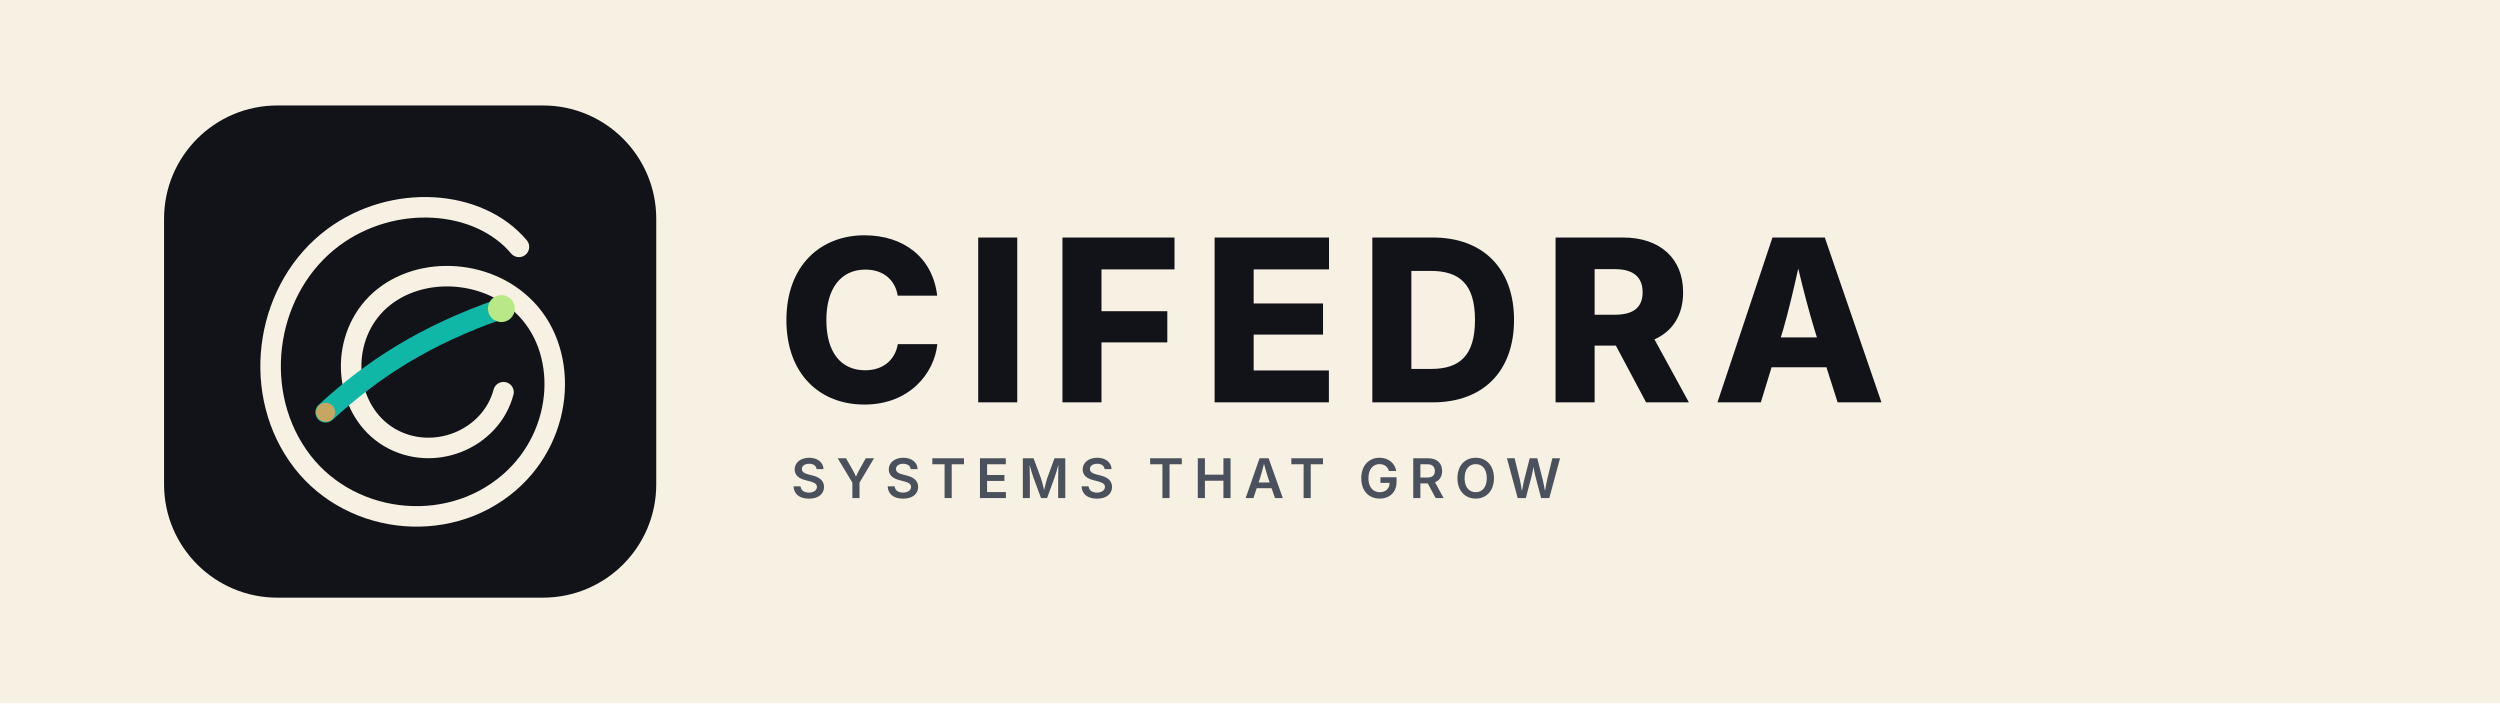
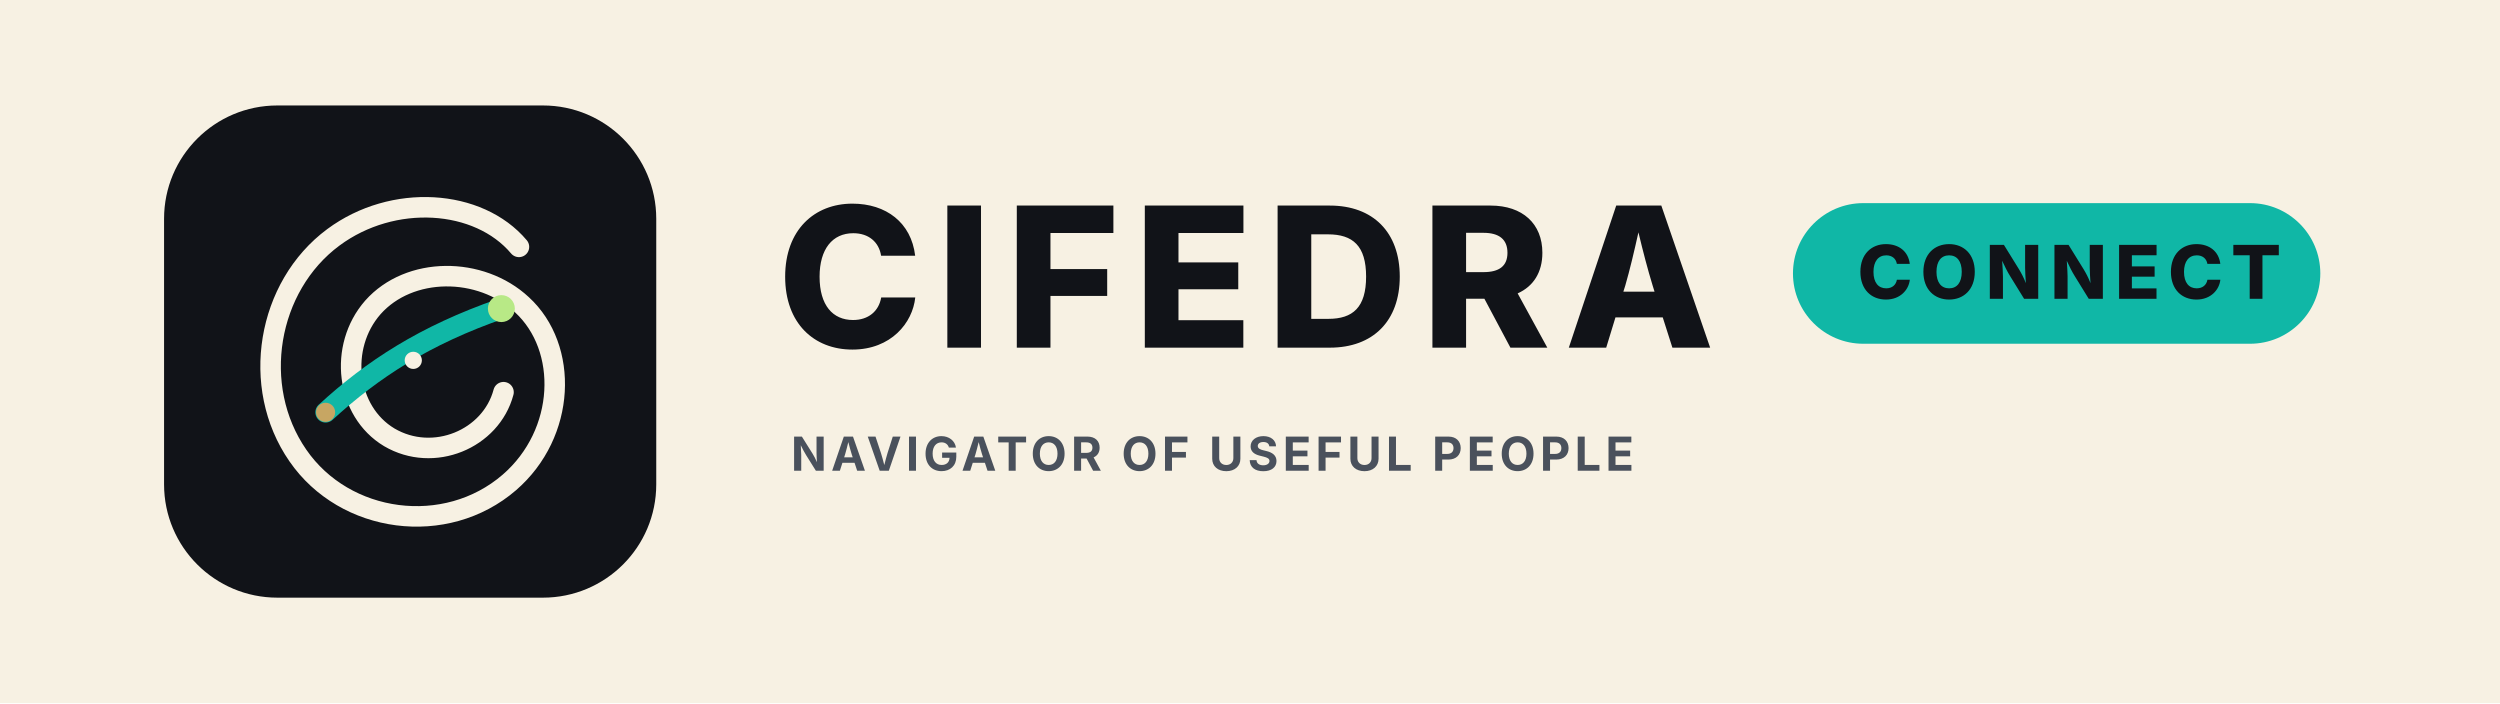
<svg xmlns="http://www.w3.org/2000/svg" width="1280" height="360" viewBox="0 0 1280 360" fill="none" role="img" aria-labelledby="title desc">
  <rect width="1280" height="360" rx="0" fill="#F7F1E3" />
  <g transform="translate(84 54)">
    <rect width="252" height="252" rx="58" fill="#111318" />
    <path d="M181.7 72.4C161 47.8 117.2 44.9 86.7 67.5C52.8 92.6 44 143.8 68.5 179.2C92.6 214.2 144.3 221.1 176.8 193C205.8 167.9 207.3 124.1 183.2 102C162 82.3 125.6 82.3 106.9 103.4C89.2 123.6 93.1 156.6 115.3 169.9C137.9 183.2 167.4 170.9 173.8 146.8" stroke="#F7F1E3" stroke-width="10.5" stroke-linecap="round" stroke-linejoin="round" />
    <path d="M82.7 157.1C106.8 135 133.3 117.7 172.7 104" stroke="#10B7A6" stroke-width="10.5" stroke-linecap="round" stroke-linejoin="round" />
+     <circle cx="127.6" cy="130.5" r="4.4" fill="#F7F1E3" />
    <circle cx="172.7" cy="104" r="6.9" fill="#B8E986" />
    <circle cx="82.7" cy="157.1" r="4.9" fill="#C7A663" />
  </g>
  <g fill="#111318">
-     <text x="398" y="206" font-family="Manrope, Inter, Arial, sans-serif" font-size="116" font-weight="800" letter-spacing="10">CIFEDRA</text>
-     <text x="405" y="255" font-family="Manrope, Inter, Arial, sans-serif" font-size="28" font-weight="600" letter-spacing="5" fill="#4A515C">SYSTEMS THAT GROW</text>
+     <text x="398" y="178" font-family="Manrope, Inter, Arial, sans-serif" font-size="100" font-weight="800" letter-spacing="7">CIFEDRA</text>
+     <rect x="918" y="104" width="270" height="72" rx="36" fill="#10B7A6" />
+     <text x="951" y="153" font-family="Manrope, Inter, Arial, sans-serif" font-size="38" font-weight="800" letter-spacing="4" fill="#111318">CONNECT</text>
+     <text x="405" y="241" font-family="Manrope, Inter, Arial, sans-serif" font-size="24" font-weight="700" letter-spacing="2.2" fill="#4A515C">NAVIGATOR OF USEFUL PEOPLE</text>
  </g>
</svg>
